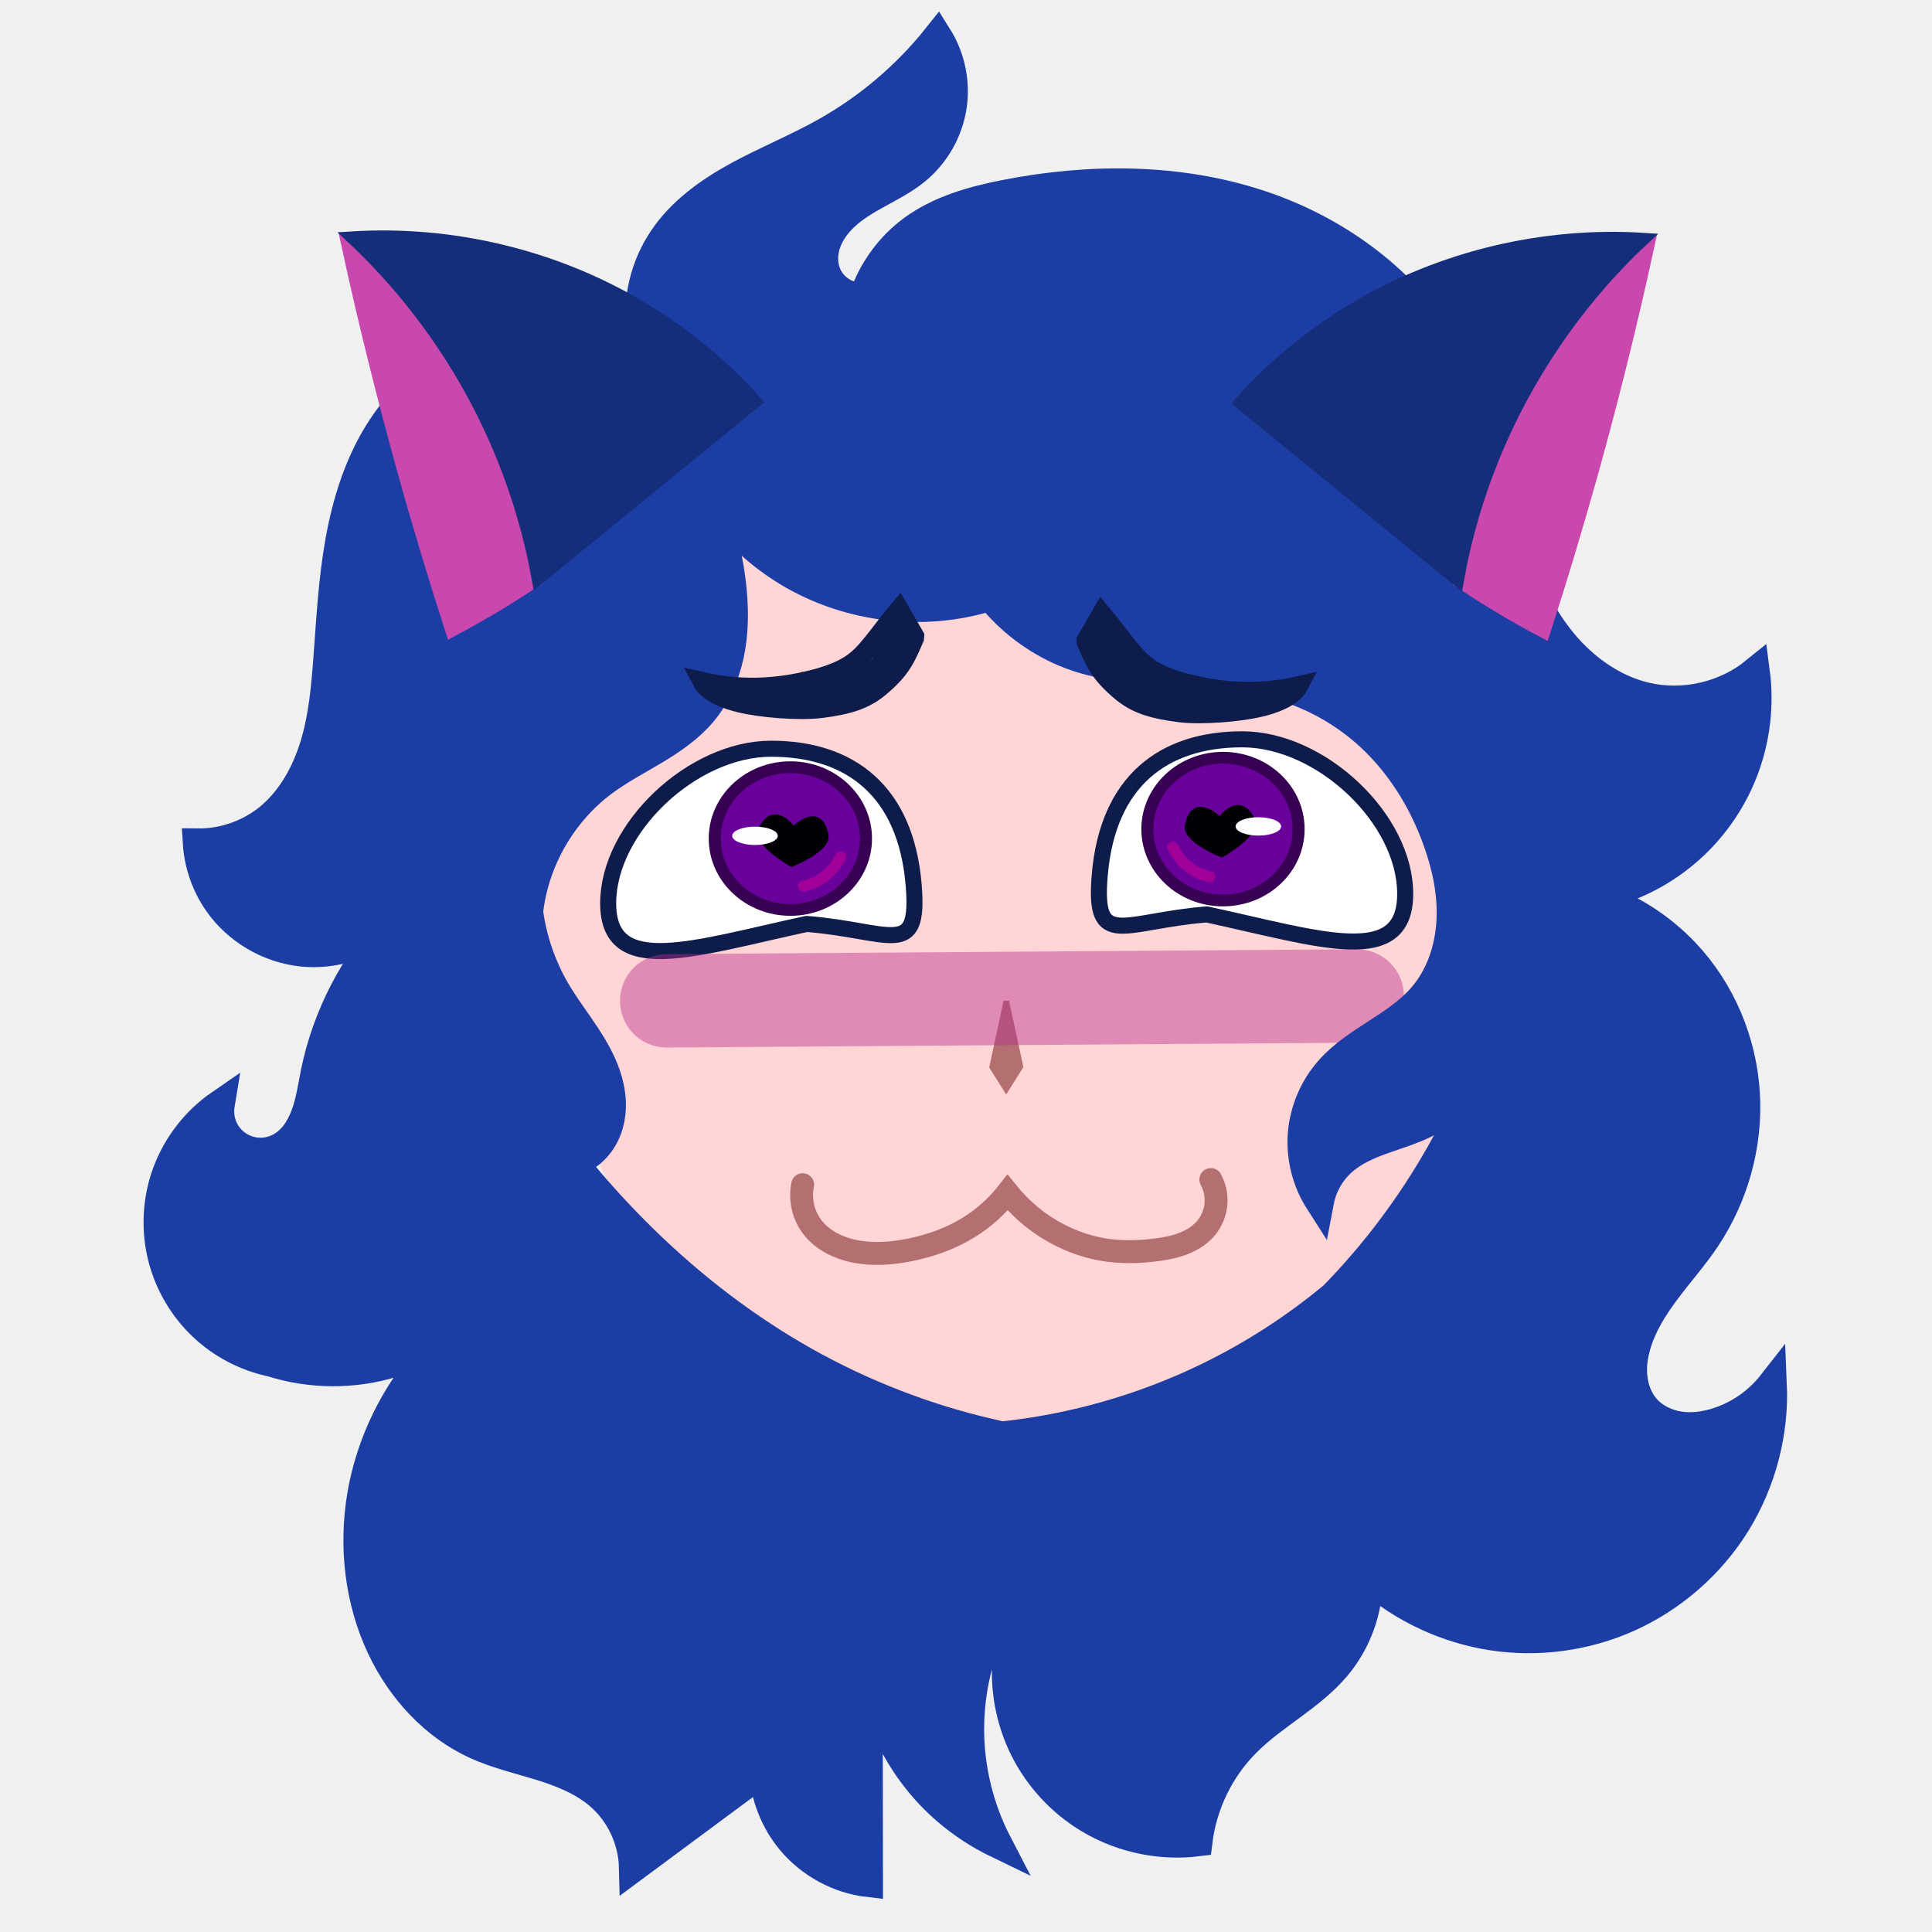
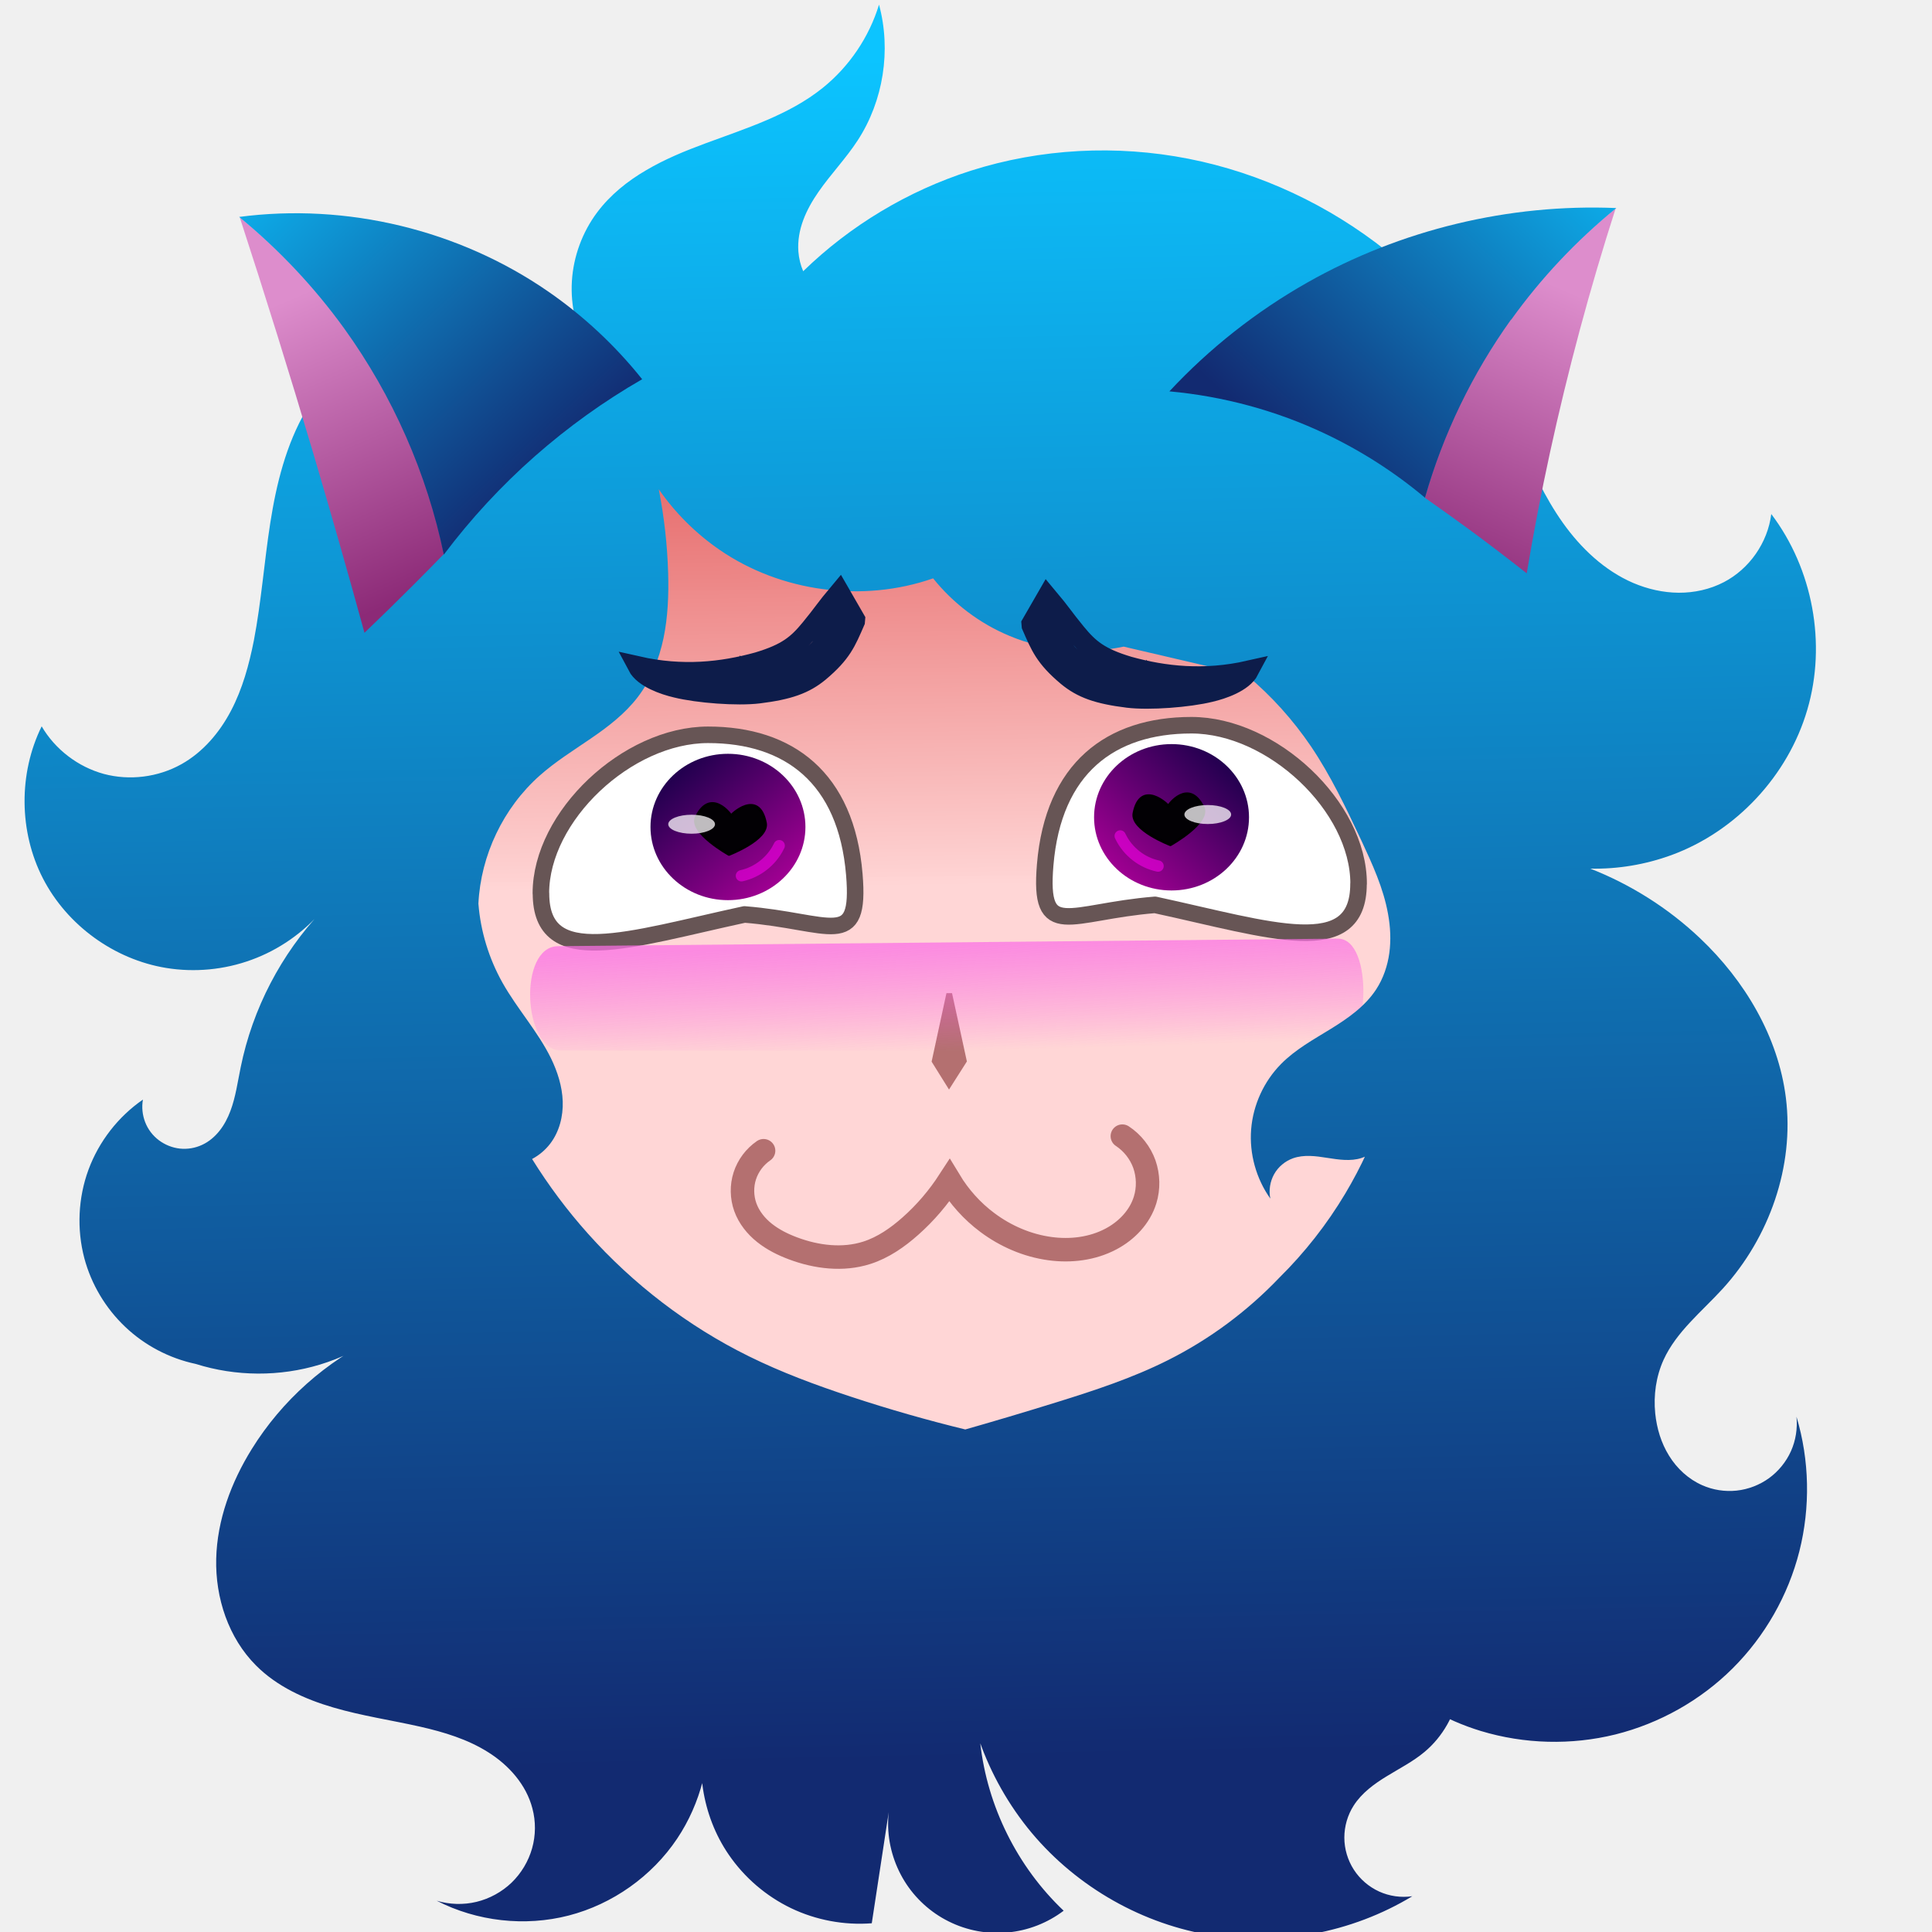
- <svg xmlns="http://www.w3.org/2000/svg" width="64" height="64" viewBox="0 0 16.933 16.933" version="1.1" id="svg8">
+ <svg xmlns="http://www.w3.org/2000/svg" xmlns:xlink="http://www.w3.org/1999/xlink" width="96" height="96" viewBox="0 0 25.4 25.4" version="1.1" id="svg8">
  <defs id="defs2">
-     </defs>
+     <linearGradient id="linearGradient4274">
+       <stop style="stop-color:#fa6fe5;stop-opacity:0.739" offset="0" id="stop4270" />
+       <stop style="stop-color:#f956e0;stop-opacity:0;" offset="1" id="stop4272" />
+     </linearGradient>
+     <linearGradient id="linearGradient4264">
+       <stop style="stop-color:#240050;stop-opacity:1" offset="0" id="stop4260" />
+       <stop style="stop-color:#9c0090;stop-opacity:1" offset="1" id="stop4262" />
+     </linearGradient>
+     <linearGradient id="linearGradient4256">
+       <stop style="stop-color:#e56565;stop-opacity:1" offset="0" id="stop4252" />
+       <stop style="stop-color:#ffd5d5;stop-opacity:0.994" offset="1" id="stop4254" />
+     </linearGradient>
+     <linearGradient id="linearGradient4250">
+       <stop style="stop-color:#8c2a77;stop-opacity:1" offset="0" id="stop4246" />
+       <stop style="stop-color:#dd8dcc;stop-opacity:1" offset="1" id="stop4248" />
+     </linearGradient>
+     <linearGradient id="linearGradient4140">
+       <stop style="stop-color:#122a71;stop-opacity:1" offset="0" id="stop4136" />
+       <stop style="stop-color:#0cc4ff;stop-opacity:1" offset="1" id="stop4138" />
+     </linearGradient>
+     <linearGradient xlink:href="#linearGradient4264" id="linearGradient4086" x1="12.422" y1="7.007" x2="11.579" y2="7.922" gradientUnits="userSpaceOnUse" gradientTransform="matrix(1.146507,0,0,1.146507,-0.3878396,-0.3377198)" />
+     <linearGradient xlink:href="#linearGradient4264" id="linearGradient4102" x1="-7.841" y1="7.086" x2="-8.632" y2="8.015" gradientUnits="userSpaceOnUse" gradientTransform="matrix(1.146507,0,0,1.146507,0.3878396,-0.3377198)" />
+     <linearGradient xlink:href="#linearGradient4140" id="linearGradient4144" x1="10.461" y1="15.536" x2="10.16" y2="0.975" gradientUnits="userSpaceOnUse" gradientTransform="matrix(1.146507,0,0,1.146507,-0.3878396,-0.3377198)" />
+     <linearGradient xlink:href="#linearGradient4140" id="linearGradient4152" x1="6.603" y1="2.005" x2="8.387" y2="0.13" gradientUnits="userSpaceOnUse" gradientTransform="matrix(1.853764,0,0,1.815532,2.52606,1.271353)" />
+     <linearGradient xlink:href="#linearGradient4250" id="linearGradient4178" x1="14.323" y1="5.506" x2="15.409" y2="2.987" gradientUnits="userSpaceOnUse" gradientTransform="matrix(1.146507,0,0,1.146507,-0.3878396,-0.3377198)" />
+     <linearGradient xlink:href="#linearGradient4250" id="linearGradient4239" gradientUnits="userSpaceOnUse" x1="14.323" y1="5.506" x2="15.409" y2="2.987" />
+     <linearGradient xlink:href="#linearGradient4140" id="linearGradient4241" gradientUnits="userSpaceOnUse" gradientTransform="matrix(1.61688,0,0,1.583533,2.541546,1.403457)" x1="6.603" y1="2.005" x2="8.387" y2="0.13" />
+     <linearGradient xlink:href="#linearGradient4256" id="linearGradient4258" x1="10.028" y1="4.278" x2="10.079" y2="8.061" gradientUnits="userSpaceOnUse" gradientTransform="matrix(1.146507,0,0,1.146507,-0.3878396,-0.3377198)" />
+     <linearGradient xlink:href="#linearGradient4274" id="linearGradient4276" x1="10.101" y1="8.559" x2="10.128" y2="9.487" gradientUnits="userSpaceOnUse" gradientTransform="matrix(1.146507,0,0,1.146507,-0.3878396,-0.3377198)" />
+   </defs>
  <g id="layer2" style="display:inline" transform="translate(-1.292617,-0.2166591)">
-     <g id="g1411" transform="matrix(0.9689777,0,0,0.9700487,2.423442,0.3319015)">
-       <path id="path1486" style="fill:#ffd5d5;stroke-width:0.391;stroke-linecap:round;stroke-linejoin:round;paint-order:markers fill stroke" d="M 12.329,8.858 C 11.841,11.86 10.437,11.955 8.022,12.827 5.708,11.977 4.296,11.786 3.809,8.844 3.322,5.901 5.468,3.459 7.909,3.459 c 2.441,1e-7 4.899,2.454 4.42,5.399 z" />
-       <path id="path1639-3" style="fill:none;stroke:#b47070;stroke-width:0.207;stroke-linecap:round;stroke-linejoin:miter;stroke-miterlimit:4;stroke-dasharray:none;stroke-opacity:1" d="m 6.093,10.585 c -0.028,0.136 0.007,0.283 0.094,0.391 0.091,0.114 0.23,0.181 0.373,0.21 0.169,0.035 0.345,0.021 0.513,-0.014 0.182,-0.038 0.361,-0.101 0.519,-0.199 0.136,-0.083 0.257,-0.191 0.355,-0.316 0.1,0.124 0.22,0.232 0.355,0.317 0.158,0.1 0.335,0.169 0.519,0.199 0.158,0.025 0.319,0.021 0.478,-3.23e-4 0.083,-0.011 0.166,-0.027 0.243,-0.058 0.078,-0.031 0.151,-0.077 0.203,-0.142 0.049,-0.06 0.079,-0.134 0.086,-0.211 0.007,-0.077 -0.009,-0.156 -0.046,-0.223" />
-       <path id="path1616" style="fill:#ffffff;stroke:#0d1c4a;stroke-width:0.145;stroke-linecap:round;stroke-linejoin:round;stroke-miterlimit:4;stroke-dasharray:none;stroke-opacity:1;paint-order:markers fill stroke" d="m 11.543,7.957 c 0,0.679 -0.772,0.407 -1.795,0.186 C 8.987,8.204 8.723,8.468 8.78,7.791 8.851,6.938 9.357,6.561 10.069,6.561 c 0.712,0 1.474,0.717 1.474,1.396 z" />
-       <g id="g1713" style="display:inline" transform="matrix(1.668645,0,0,1.632426,1.303149,1.709448)">
-         <ellipse style="fill:#69009c;fill-opacity:1;stroke:#370052;stroke-width:0.065;stroke-linecap:round;stroke-linejoin:round;stroke-miterlimit:4;stroke-dasharray:none;stroke-opacity:1;paint-order:markers fill stroke" id="path1672" cx="5.149" cy="3.469" rx="0.41" ry="0.395" />
-         <path id="path1693" style="fill:#020004;fill-opacity:1;stroke:#000000;stroke-width:0.015;stroke-linecap:round;stroke-linejoin:round;stroke-miterlimit:4;stroke-dasharray:none;stroke-opacity:1;paint-order:markers fill stroke" d="m 5.316,3.416 c 0.038,0.081 -0.173,0.202 -0.173,0.202 0,0 -0.21,-0.082 -0.193,-0.17 0.036,-0.186 0.185,-0.041 0.182,-0.037 -0.003,-0.003 0.107,-0.155 0.183,0.005 1.8e-6,3.6e-6 0,1.2e-5 0,1.2e-5 z" />
+     <g id="g4931" transform="matrix(1.341862,0,0,1.341862,-1.2633,-0.09816569)">
+       <path id="path1486" style="fill:url(#linearGradient4258);fill-opacity:1;stroke-width:0.435;stroke-linecap:round;stroke-linejoin:round;paint-order:markers fill stroke" d="m 16.088,10.587 c -0.543,3.339 -2.102,3.444 -4.785,4.414 C 8.732,14.056 7.163,13.843 6.622,10.571 6.081,7.297 8.506,3.246 11.218,3.246 c 2.712,1e-7 5.402,4.065 4.87,7.34 z" />
+       <path id="path1639-3" style="fill:none;stroke:#b47070;stroke-width:0.23;stroke-linecap:round;stroke-linejoin:miter;stroke-miterlimit:4;stroke-dasharray:none;stroke-opacity:1" d="m 9.386,11.509 c -0.086,0.059 -0.152,0.147 -0.184,0.246 -0.032,0.099 -0.03,0.209 0.005,0.307 0.036,0.1 0.105,0.186 0.188,0.252 0.083,0.066 0.179,0.114 0.278,0.151 0.231,0.087 0.49,0.119 0.724,0.044 0.16,-0.051 0.302,-0.15 0.428,-0.262 0.147,-0.13 0.275,-0.281 0.382,-0.446 0.096,0.159 0.222,0.3 0.371,0.411 0.179,0.134 0.391,0.226 0.613,0.256 0.203,0.028 0.417,0.002 0.598,-0.094 0.154,-0.081 0.284,-0.216 0.335,-0.383 0.035,-0.113 0.032,-0.238 -0.007,-0.35 -0.04,-0.112 -0.117,-0.21 -0.216,-0.275" />
+       <path id="path1616" style="fill:#ffffff;stroke:#675555;stroke-width:0.162;stroke-linecap:round;stroke-linejoin:round;stroke-miterlimit:4;stroke-dasharray:none;stroke-opacity:0.996;paint-order:markers fill stroke" d="m 15.215,8.893 c 0,0.756 -0.858,0.453 -1.994,0.207 -0.846,0.068 -1.139,0.361 -1.076,-0.392 0.079,-0.948 0.641,-1.368 1.433,-1.368 0.791,0 1.638,0.797 1.638,1.553 z" />
+       <ellipse style="fill:url(#linearGradient4086);fill-opacity:1;stroke:none;stroke-width:0.119;stroke-linecap:round;stroke-linejoin:round;stroke-miterlimit:4;stroke-dasharray:none;stroke-opacity:1;paint-order:markers fill stroke" id="path1672" cx="13.383" cy="8.242" rx="0.759" ry="0.717" />
+       <path id="path1693" style="fill:#020004;fill-opacity:1;stroke:#000000;stroke-width:0.027;stroke-linecap:round;stroke-linejoin:round;stroke-miterlimit:4;stroke-dasharray:none;stroke-opacity:1;paint-order:markers fill stroke" d="m 13.692,8.145 c 0.071,0.148 -0.32,0.366 -0.32,0.366 0,0 -0.389,-0.149 -0.357,-0.309 0.067,-0.338 0.343,-0.074 0.337,-0.066 -0.006,-0.006 0.198,-0.282 0.34,0.009 3e-6,6.5e-6 0,2.18e-5 0,2.18e-5 z" />
+       <ellipse style="opacity:0.998;fill:#fefcff;fill-opacity:0.749;stroke:none;stroke-width:0.158;stroke-linecap:round;stroke-linejoin:round;stroke-miterlimit:4;stroke-dasharray:none;stroke-opacity:1;paint-order:markers fill stroke" id="path1738" cx="13.738" cy="8.215" rx="0.229" ry="0.093" />
+       <path style="opacity:0.998;fill:none;stroke:#f400e5;stroke-width:0.111;stroke-linecap:round;stroke-linejoin:miter;stroke-miterlimit:4;stroke-dasharray:none;stroke-opacity:0.596" d="M 13.251,8.72 C 13.094,8.687 12.956,8.579 12.885,8.435 c -0.002,-0.003 -0.003,-0.007 -0.005,-0.01" id="path1732" />
+       <path id="path1616-9" style="fill:#ffffff;stroke:#675555;stroke-width:0.162;stroke-linecap:round;stroke-linejoin:round;stroke-miterlimit:4;stroke-dasharray:none;stroke-opacity:0.996;paint-order:markers fill stroke" d="m 7.205,8.987 c 0,0.756 0.858,0.453 1.994,0.207 0.846,0.068 1.139,0.361 1.076,-0.392 -0.079,-0.948 -0.641,-1.368 -1.433,-1.368 -0.791,0 -1.638,0.797 -1.638,1.553 z" />
+       <ellipse style="fill:url(#linearGradient4102);fill-opacity:1;stroke:none;stroke-width:0.119;stroke-linecap:round;stroke-linejoin:round;stroke-miterlimit:4;stroke-dasharray:none;stroke-opacity:1;paint-order:markers fill stroke" id="path1672-2" cx="-9.037" cy="8.337" rx="0.759" ry="0.717" transform="scale(-1,1)" />
+       <path id="path1693-7" style="fill:#020004;fill-opacity:1;stroke:#000000;stroke-width:0.027;stroke-linecap:round;stroke-linejoin:round;stroke-miterlimit:4;stroke-dasharray:none;stroke-opacity:1;paint-order:markers fill stroke" d="m 8.727,8.24 c -0.071,0.148 0.32,0.366 0.32,0.366 0,0 0.389,-0.149 0.357,-0.309 -0.067,-0.338 -0.343,-0.074 -0.337,-0.066 0.006,-0.006 -0.198,-0.282 -0.34,0.009 -3.4e-6,6.6e-6 0,2.18e-5 0,2.18e-5 z" />
+       <ellipse style="opacity:0.998;fill:#fefcff;fill-opacity:0.746;stroke:none;stroke-width:0.158;stroke-linecap:round;stroke-linejoin:round;stroke-miterlimit:4;stroke-dasharray:none;stroke-opacity:1;paint-order:markers fill stroke" id="path1738-0" cx="-8.681" cy="8.31" rx="0.229" ry="0.093" transform="scale(-1,1)" />
+       <path style="opacity:0.998;fill:none;stroke:#f400e5;stroke-width:0.111;stroke-linecap:round;stroke-linejoin:miter;stroke-miterlimit:4;stroke-dasharray:none;stroke-opacity:0.596" d="m 9.169,8.815 c 0.156,-0.034 0.294,-0.142 0.365,-0.285 0.002,-0.003 0.003,-0.007 0.005,-0.01" id="path1732-9" />
+       <path id="path2773-5" style="fill:#b47070;fill-opacity:1;stroke:#b47070;stroke-width:0.056;stroke-linecap:butt;stroke-linejoin:miter;stroke-miterlimit:4;stroke-dasharray:none;stroke-opacity:1" d="m 11.348,10.629 -0.143,-0.658 -0.143,0.66 0.141,0.226 z" />
+       <path id="rect4266" style="fill:url(#linearGradient4276);fill-opacity:1;stroke:none;stroke-width:0.314;stroke-linecap:round;stroke-linejoin:round;stroke-miterlimit:4;stroke-dasharray:none;stroke-opacity:0.596;paint-order:markers fill stroke" d="m 7.371,9.505 7.639,-0.074 c 0.363,-0.004 0.309,1.102 0,1.102 l -7.61,-0.006 C 7.028,10.527 6.98,9.509 7.371,9.505 Z" />
+       <path id="path1246" style="display:inline;fill:url(#linearGradient4144);fill-opacity:1;stroke:none;stroke-width:0.294px;stroke-linecap:butt;stroke-linejoin:miter;stroke-opacity:1" d="m 11.313,14.254 c 0.317,-0.09 0.633,-0.184 0.948,-0.282 0.37,-0.115 0.741,-0.237 1.087,-0.411 0.407,-0.204 0.777,-0.479 1.091,-0.808 0.249,-0.246 0.467,-0.524 0.646,-0.824 0.156,-0.261 0.283,-0.539 0.379,-0.827 0.039,0.091 0.037,0.198 -0.004,0.287 -0.041,0.09 -0.121,0.161 -0.215,0.191 -0.108,0.035 -0.225,0.016 -0.336,-0.001 -0.112,-0.018 -0.229,-0.034 -0.336,0.004 -0.078,0.028 -0.145,0.084 -0.185,0.156 -0.04,0.072 -0.054,0.159 -0.037,0.239 -0.139,-0.195 -0.207,-0.44 -0.188,-0.679 0.019,-0.239 0.125,-0.47 0.293,-0.64 0.14,-0.142 0.317,-0.239 0.486,-0.343 0.169,-0.104 0.338,-0.222 0.446,-0.388 0.07,-0.107 0.112,-0.232 0.129,-0.358 0.017,-0.127 0.01,-0.256 -0.013,-0.382 C 15.459,8.936 15.35,8.7 15.242,8.468 15.094,8.153 14.944,7.836 14.749,7.547 14.573,7.288 14.362,7.053 14.122,6.852 L 12.914,6.57 C 12.542,6.649 12.147,6.612 11.796,6.465 11.504,6.344 11.244,6.147 11.047,5.901 10.358,6.142 9.555,6.035 8.954,5.621 8.722,5.461 8.52,5.26 8.359,5.028 c 0.053,0.271 0.084,0.545 0.092,0.821 0.006,0.213 -0.002,0.427 -0.045,0.636 -0.044,0.209 -0.124,0.412 -0.254,0.581 -0.125,0.163 -0.291,0.29 -0.461,0.406 -0.169,0.116 -0.345,0.225 -0.499,0.362 -0.356,0.316 -0.577,0.779 -0.6,1.254 0.021,0.271 0.103,0.538 0.236,0.775 0.144,0.256 0.346,0.477 0.475,0.74 0.064,0.132 0.11,0.275 0.115,0.422 0.005,0.147 -0.033,0.297 -0.122,0.414 -0.048,0.063 -0.109,0.114 -0.178,0.151 0.161,0.259 0.344,0.504 0.547,0.731 0.443,0.496 0.981,0.908 1.577,1.202 0.32,0.158 0.655,0.282 0.994,0.394 0.378,0.125 0.76,0.234 1.147,0.328 l 0.149,2.318 c -0.043,0.247 -0.051,0.501 -0.023,0.75 0.069,0.62 0.364,1.213 0.817,1.642 -0.158,0.12 -0.35,0.195 -0.548,0.213 -0.198,0.019 -0.4,-0.019 -0.578,-0.108 -0.178,-0.088 -0.33,-0.227 -0.434,-0.396 -0.104,-0.169 -0.161,-0.367 -0.16,-0.565 4e-5,-0.036 0.002,-0.073 0.006,-0.109 L 10.446,19.078 C 10.175,19.099 9.899,19.047 9.655,18.93 9.41,18.812 9.197,18.629 9.044,18.405 8.78,18.02 8.703,17.512 8.841,17.066 c 0.037,0.413 -0.071,0.838 -0.302,1.183 -0.247,0.369 -0.633,0.642 -1.062,0.753 -0.43,0.111 -0.899,0.058 -1.294,-0.145 0.126,0.038 0.263,0.042 0.391,0.011 0.128,-0.031 0.248,-0.097 0.343,-0.188 0.095,-0.092 0.165,-0.209 0.201,-0.336 0.036,-0.127 0.037,-0.264 0.003,-0.391 C 7.061,17.721 6.891,17.53 6.689,17.403 6.487,17.275 6.255,17.205 6.022,17.152 5.739,17.088 5.45,17.046 5.171,16.964 4.892,16.883 4.618,16.758 4.413,16.552 4.143,16.282 4.014,15.89 4.023,15.508 4.032,15.127 4.17,14.756 4.372,14.431 4.666,13.957 5.1,13.57 5.605,13.332 5.432,13.451 5.241,13.543 5.04,13.604 4.646,13.724 4.216,13.722 3.823,13.598 3.564,13.543 3.322,13.416 3.131,13.234 2.939,13.052 2.799,12.817 2.731,12.562 2.656,12.278 2.67,11.97 2.772,11.694 c 0.102,-0.276 0.291,-0.519 0.533,-0.686 -0.013,0.074 -0.005,0.151 0.022,0.221 0.027,0.07 0.074,0.132 0.134,0.177 0.06,0.045 0.132,0.074 0.206,0.082 0.074,0.008 0.151,-0.005 0.219,-0.037 0.067,-0.031 0.124,-0.08 0.17,-0.138 0.046,-0.058 0.08,-0.124 0.106,-0.193 0.052,-0.138 0.071,-0.285 0.101,-0.429 C 4.379,10.119 4.659,9.581 5.061,9.157 4.877,9.373 4.636,9.541 4.37,9.638 4.104,9.736 3.812,9.764 3.532,9.718 3.024,9.635 2.562,9.3 2.326,8.842 2.09,8.384 2.085,7.814 2.313,7.351 2.445,7.577 2.669,7.748 2.921,7.817 3.174,7.885 3.453,7.85 3.682,7.722 3.893,7.604 4.056,7.412 4.168,7.198 4.281,6.983 4.345,6.747 4.392,6.51 4.465,6.129 4.493,5.741 4.553,5.357 4.613,4.974 4.708,4.589 4.904,4.254 5.06,3.987 5.279,3.756 5.539,3.59 5.8,3.423 6.102,3.321 6.41,3.299 6.859,3.266 7.318,3.407 7.671,3.686 7.551,3.476 7.493,3.23 7.508,2.988 7.523,2.747 7.61,2.51 7.755,2.316 7.883,2.145 8.052,2.009 8.236,1.902 8.419,1.794 8.617,1.713 8.817,1.639 9.216,1.491 9.634,1.362 9.965,1.096 10.225,0.887 10.42,0.599 10.517,0.28 10.638,0.726 10.56,1.223 10.308,1.61 10.193,1.787 10.045,1.94 9.925,2.113 9.865,2.199 9.812,2.291 9.775,2.39 c -0.037,0.099 -0.056,0.205 -0.048,0.31 0.005,0.066 0.021,0.131 0.047,0.192 0.461,-0.448 1.027,-0.788 1.64,-0.984 0.686,-0.219 1.429,-0.257 2.135,-0.118 0.707,0.139 1.377,0.455 1.941,0.904 0.359,0.286 0.677,0.627 0.909,1.022 0.31,0.528 0.464,1.142 0.818,1.641 0.177,0.249 0.408,0.468 0.689,0.589 0.141,0.06 0.293,0.095 0.446,0.096 0.153,7.898e-4 0.307,-0.033 0.443,-0.104 0.25,-0.13 0.429,-0.387 0.464,-0.667 0.407,0.537 0.543,1.27 0.353,1.917 -0.189,0.647 -0.698,1.192 -1.33,1.424 -0.254,0.093 -0.526,0.139 -0.796,0.133 0.398,0.156 0.766,0.389 1.076,0.683 0.438,0.415 0.765,0.964 0.84,1.562 0.084,0.672 -0.162,1.369 -0.618,1.87 -0.205,0.225 -0.454,0.421 -0.58,0.697 -0.074,0.163 -0.1,0.347 -0.082,0.526 0.015,0.146 0.058,0.29 0.136,0.415 0.077,0.125 0.19,0.229 0.324,0.288 0.105,0.047 0.223,0.065 0.337,0.053 0.114,-0.012 0.225,-0.055 0.318,-0.122 0.093,-0.068 0.168,-0.16 0.215,-0.265 0.047,-0.105 0.065,-0.222 0.054,-0.337 0.128,0.426 0.137,0.887 0.028,1.319 -0.109,0.431 -0.338,0.832 -0.653,1.146 -0.315,0.314 -0.717,0.54 -1.149,0.648 -0.432,0.107 -0.893,0.095 -1.319,-0.034 -0.7,-0.213 -1.292,-0.753 -1.569,-1.429 0.212,-0.094 0.458,-0.108 0.68,-0.04 0.222,0.068 0.417,0.219 0.539,0.415 0.123,0.197 0.171,0.438 0.135,0.667 -0.037,0.229 -0.158,0.443 -0.336,0.592 -0.112,0.094 -0.244,0.161 -0.368,0.237 -0.125,0.076 -0.247,0.165 -0.326,0.288 -0.06,0.093 -0.092,0.204 -0.092,0.315 1.38e-4,0.111 0.033,0.221 0.093,0.314 0.06,0.093 0.147,0.168 0.248,0.214 0.101,0.046 0.215,0.062 0.325,0.046 -0.596,0.361 -1.325,0.497 -2.012,0.375 -0.686,-0.122 -1.324,-0.502 -1.759,-1.047 -0.218,-0.274 -0.386,-0.587 -0.494,-0.92 l -0.209,-2.849 z" />
+       <path id="path2578" style="display:inline;opacity:0.998;fill:url(#linearGradient4178);fill-opacity:1;stroke:none;stroke-width:0.119;stroke-linecap:round;stroke-linejoin:miter;stroke-miterlimit:4;stroke-dasharray:none;stroke-opacity:1" d="m 16.409,3.82 c -0.235,0.405 -0.418,0.841 -0.543,1.292 0.145,0.102 0.29,0.205 0.433,0.31 0.19,0.14 0.379,0.284 0.564,0.43 0.066,-0.395 0.142,-0.788 0.227,-1.18 0.176,-0.808 0.391,-1.608 0.644,-2.395 -0.532,0.426 -0.984,0.952 -1.326,1.542 z" />
+       <path id="path2521" style="display:inline;opacity:0.998;fill:url(#linearGradient4152);fill-opacity:1;stroke:none;stroke-width:0.119;stroke-linecap:round;stroke-linejoin:miter;stroke-miterlimit:4;stroke-dasharray:none;stroke-opacity:1" d="m 16.71,3.368 c 0.293,-0.409 0.641,-0.778 1.031,-1.095 -1.05,-0.044 -2.111,0.211 -3.026,0.729 -0.502,0.284 -0.96,0.645 -1.353,1.067 0.529,0.048 1.049,0.189 1.528,0.416 0.35,0.166 0.68,0.377 0.976,0.626 0.178,-0.624 0.465,-1.217 0.843,-1.745 z" />
+       <g id="g4188-6" style="display:inline" transform="matrix(-1.146507,0,0,1.146507,22.37637,-0.2517648)">
+         <path id="path2578-0" style="opacity:0.998;fill:url(#linearGradient4239);fill-opacity:1;stroke:none;stroke-width:0.104;stroke-linecap:round;stroke-linejoin:miter;stroke-miterlimit:4;stroke-dasharray:none;stroke-opacity:1" d="m 14.651,3.626 c -0.279,0.474 -0.478,0.994 -0.588,1.533 0.087,0.09 0.175,0.179 0.263,0.267 0.137,0.137 0.275,0.272 0.415,0.406 0.14,-0.511 0.286,-1.021 0.436,-1.529 0.201,-0.677 0.411,-1.351 0.63,-2.022 -0.461,0.375 -0.855,0.833 -1.156,1.345 z" />
+         <path id="path2521-6" style="opacity:0.998;fill:url(#linearGradient4241);fill-opacity:1;stroke:none;stroke-width:0.104;stroke-linecap:round;stroke-linejoin:miter;stroke-miterlimit:4;stroke-dasharray:none;stroke-opacity:1" d="m 14.913,3.233 c 0.257,-0.356 0.56,-0.677 0.899,-0.955 -0.918,-0.121 -1.877,0.11 -2.639,0.636 -0.303,0.209 -0.575,0.463 -0.805,0.751 0.327,0.188 0.634,0.409 0.917,0.658 0.287,0.253 0.548,0.535 0.778,0.841 0.144,-0.694 0.436,-1.356 0.85,-1.931 z" />
      </g>
-       <ellipse style="opacity:0.998;fill:#fefcff;fill-opacity:1;stroke:none;stroke-width:0.142;stroke-linecap:round;stroke-linejoin:round;stroke-miterlimit:4;stroke-dasharray:none;stroke-opacity:1;paint-order:markers fill stroke" id="path1738" cx="10.215" cy="7.348" rx="0.206" ry="0.083" />
-       <path style="opacity:0.998;fill:none;stroke:#a00097;stroke-width:0.1;stroke-linecap:round;stroke-linejoin:miter;stroke-miterlimit:4;stroke-dasharray:none;stroke-opacity:1" d="M 9.775,7.802 C 9.635,7.772 9.51,7.675 9.446,7.546 c -0.001,-0.003 -0.003,-0.006 -0.004,-0.009" id="path1732" />
-       <path id="path1616-9" style="fill:#ffffff;stroke:#0d1c4a;stroke-width:0.145;stroke-linecap:round;stroke-linejoin:round;stroke-miterlimit:4;stroke-dasharray:none;stroke-opacity:1;paint-order:markers fill stroke" d="m 4.334,8.043 c 0,0.679 0.772,0.407 1.795,0.186 C 6.89,8.289 7.154,8.554 7.097,7.876 7.026,7.024 6.52,6.646 5.808,6.646 c -0.712,0 -1.474,0.717 -1.474,1.396 z" />
-       <g id="g1713-1" style="display:inline" transform="matrix(-1.668645,0,0,1.632426,14.57379,1.794811)">
-         <ellipse style="fill:#69009c;fill-opacity:1;stroke:#370052;stroke-width:0.065;stroke-linecap:round;stroke-linejoin:round;stroke-miterlimit:4;stroke-dasharray:none;stroke-opacity:1;paint-order:markers fill stroke" id="path1672-2" cx="5.149" cy="3.469" rx="0.41" ry="0.395" />
-         <path id="path1693-7" style="fill:#020004;fill-opacity:1;stroke:#000000;stroke-width:0.015;stroke-linecap:round;stroke-linejoin:round;stroke-miterlimit:4;stroke-dasharray:none;stroke-opacity:1;paint-order:markers fill stroke" d="m 5.316,3.416 c 0.038,0.081 -0.173,0.202 -0.173,0.202 0,0 -0.21,-0.082 -0.193,-0.17 0.036,-0.186 0.185,-0.041 0.182,-0.037 -0.003,-0.003 0.107,-0.155 0.183,0.005 1.8e-6,3.6e-6 0,1.2e-5 0,1.2e-5 z" />
-       </g>
-       <ellipse style="opacity:0.998;fill:#fefcff;fill-opacity:1;stroke:none;stroke-width:0.142;stroke-linecap:round;stroke-linejoin:round;stroke-miterlimit:4;stroke-dasharray:none;stroke-opacity:1;paint-order:markers fill stroke" id="path1738-0" cx="-5.662" cy="7.433" rx="0.206" ry="0.083" transform="scale(-1,1)" />
-       <path style="opacity:0.998;fill:none;stroke:#a00097;stroke-width:0.1;stroke-linecap:round;stroke-linejoin:miter;stroke-miterlimit:4;stroke-dasharray:none;stroke-opacity:1" d="m 6.102,7.888 c 0.14,-0.031 0.265,-0.128 0.329,-0.256 0.001,-0.003 0.003,-0.006 0.004,-0.009" id="path1732-9" />
-       <path id="path2773-5" style="fill:#b47070;fill-opacity:1;stroke:#b47070;stroke-width:0.05;stroke-linecap:butt;stroke-linejoin:miter;stroke-miterlimit:4;stroke-dasharray:none;stroke-opacity:1" d="M 8.063,9.518 7.935,8.927 7.807,9.521 7.934,9.723 Z" />
-       <path style="opacity:0.436;fill:none;stroke:#b62c8f;stroke-width:0.844;stroke-linecap:round;stroke-linejoin:miter;stroke-miterlimit:4;stroke-dasharray:none;stroke-opacity:1" d="m 4.863,8.924 6.246,-0.044 v 0" id="path2805" />
-       <path id="path1246" style="display:inline;fill:#1b3da4;fill-opacity:1;stroke:#1b3da4;stroke-width:0.265px;stroke-linecap:butt;stroke-linejoin:miter;stroke-opacity:1" d="m 7.877,12.859 c 0.653,-0.067 1.294,-0.249 1.885,-0.536 0.405,-0.197 0.786,-0.443 1.132,-0.73 0.377,-0.385 0.703,-0.819 0.969,-1.288 0.156,-0.275 0.291,-0.562 0.403,-0.858 -0.104,0.252 -0.302,0.465 -0.547,0.586 -0.124,0.061 -0.259,0.1 -0.389,0.147 -0.131,0.047 -0.26,0.105 -0.363,0.198 -0.102,0.093 -0.174,0.22 -0.2,0.356 -0.115,-0.179 -0.17,-0.397 -0.153,-0.609 0.017,-0.212 0.105,-0.418 0.247,-0.577 C 10.981,9.413 11.133,9.316 11.283,9.219 11.433,9.122 11.585,9.023 11.701,8.888 11.862,8.701 11.944,8.455 11.958,8.208 11.972,7.962 11.921,7.716 11.838,7.484 11.704,7.105 11.483,6.754 11.18,6.491 10.997,6.333 10.786,6.207 10.56,6.123 L 9.472,5.869 C 9.138,5.94 8.782,5.906 8.466,5.775 8.204,5.665 7.97,5.489 7.792,5.267 7.168,5.465 6.458,5.37 5.908,5.015 5.573,4.8 5.298,4.494 5.12,4.139 5.305,4.471 5.42,4.842 5.455,5.221 5.473,5.413 5.47,5.608 5.43,5.797 5.389,5.985 5.31,6.167 5.186,6.315 5.067,6.457 4.912,6.563 4.753,6.658 4.594,6.753 4.429,6.839 4.281,6.95 3.912,7.228 3.664,7.661 3.613,8.12 c 0.034,0.251 0.118,0.495 0.246,0.714 0.133,0.227 0.313,0.428 0.419,0.669 0.053,0.12 0.088,0.251 0.084,0.383 -0.004,0.132 -0.048,0.264 -0.137,0.362 -0.056,0.062 -0.129,0.108 -0.208,0.133 0.2,0.249 0.416,0.486 0.645,0.709 0.435,0.423 0.92,0.795 1.448,1.092 0.523,0.294 1.088,0.513 1.672,0.649 l -0.058,1.943 c -0.082,0.238 -0.123,0.489 -0.122,0.74 0.002,0.355 0.089,0.709 0.252,1.023 C 7.688,16.457 7.533,16.355 7.394,16.235 6.987,15.885 6.727,15.371 6.684,14.836 l 0.003,2.053 C 6.418,16.858 6.163,16.719 5.989,16.511 5.842,16.334 5.753,16.11 5.741,15.881 L 4.564,16.752 C 4.558,16.506 4.445,16.264 4.259,16.103 4.105,15.97 3.912,15.894 3.718,15.834 3.524,15.775 3.325,15.728 3.141,15.645 2.762,15.473 2.464,15.147 2.285,14.771 2.083,14.345 2.027,13.855 2.106,13.39 2.2,12.841 2.482,12.324 2.894,11.949 2.738,12.056 2.566,12.139 2.385,12.194 2.03,12.302 1.643,12.3 1.289,12.188 1.057,12.139 0.838,12.025 0.666,11.861 0.494,11.698 0.368,11.486 0.307,11.256 c -0.068,-0.256 -0.055,-0.532 0.037,-0.78 0.092,-0.248 0.262,-0.467 0.48,-0.617 -0.011,0.066 -0.004,0.136 0.02,0.199 0.025,0.063 0.067,0.118 0.12,0.159 0.054,0.041 0.119,0.067 0.186,0.074 0.067,0.007 0.136,-0.004 0.197,-0.033 0.06,-0.028 0.112,-0.072 0.153,-0.124 C 1.54,10.082 1.571,10.022 1.594,9.961 1.641,9.837 1.659,9.704 1.685,9.574 1.79,9.06 2.042,8.576 2.403,8.195 2.183,8.405 1.869,8.513 1.567,8.482 1.264,8.451 0.978,8.283 0.805,8.033 0.696,7.876 0.631,7.689 0.619,7.499 0.844,7.502 1.07,7.426 1.249,7.288 1.462,7.121 1.6,6.874 1.679,6.615 1.758,6.356 1.781,6.085 1.801,5.815 1.827,5.465 1.846,5.115 1.908,4.77 1.97,4.425 2.076,4.083 2.262,3.786 2.409,3.551 2.606,3.346 2.839,3.196 3.072,3.045 3.342,2.95 3.618,2.928 4.022,2.895 4.437,3.022 4.753,3.276 4.656,3.083 4.611,2.865 4.624,2.649 4.638,2.434 4.709,2.223 4.829,2.044 4.994,1.796 5.244,1.617 5.505,1.474 5.766,1.332 6.044,1.22 6.303,1.074 6.691,0.856 7.037,0.562 7.314,0.214 7.431,0.4 7.478,0.629 7.444,0.846 7.41,1.064 7.295,1.267 7.127,1.409 6.949,1.559 6.72,1.637 6.536,1.779 c -0.092,0.071 -0.173,0.16 -0.218,0.267 -0.023,0.054 -0.036,0.111 -0.036,0.17 -3.924e-4,0.058 0.012,0.117 0.039,0.168 0.03,0.058 0.078,0.107 0.135,0.139 0.057,0.032 0.124,0.046 0.19,0.04 0.081,-0.24 0.238,-0.455 0.442,-0.605 0.246,-0.18 0.548,-0.264 0.847,-0.322 0.761,-0.148 1.563,-0.147 2.298,0.097 0.736,0.244 1.4,0.747 1.755,1.436 0.277,0.539 0.355,1.157 0.556,1.729 0.1,0.286 0.234,0.564 0.429,0.797 0.195,0.232 0.455,0.417 0.751,0.485 0.34,0.078 0.714,-0.008 0.985,-0.228 0.04,0.302 0.002,0.613 -0.108,0.897 -0.11,0.284 -0.292,0.539 -0.525,0.735 -0.232,0.196 -0.514,0.333 -0.812,0.393 0.306,0.101 0.586,0.278 0.808,0.512 0.326,0.343 0.52,0.805 0.547,1.277 0.027,0.458 -0.103,0.923 -0.358,1.304 -0.108,0.161 -0.238,0.307 -0.355,0.463 -0.117,0.155 -0.224,0.323 -0.276,0.51 -0.027,0.096 -0.04,0.196 -0.027,0.295 0.012,0.099 0.05,0.195 0.116,0.27 0.077,0.087 0.188,0.14 0.303,0.158 0.115,0.018 0.233,0.001 0.344,-0.034 0.195,-0.062 0.371,-0.184 0.497,-0.345 0.019,0.438 -0.097,0.881 -0.327,1.254 -0.231,0.373 -0.575,0.674 -0.975,0.853 -0.382,0.171 -0.814,0.23 -1.228,0.167 -0.414,-0.063 -0.809,-0.246 -1.124,-0.523 6.73e-4,0.29 -0.104,0.579 -0.291,0.8 -0.229,0.272 -0.563,0.433 -0.814,0.685 C 9.864,15.862 9.708,16.184 9.667,16.521 9.304,16.566 8.925,16.477 8.621,16.273 8.385,16.116 8.193,15.891 8.075,15.632 7.958,15.374 7.913,15.082 7.949,14.8 Z" />
-       <g id="g2675" style="display:inline" transform="matrix(1.668645,0,0,1.632426,1.303149,1.748564)">
+       <g id="g2675" style="display:inline" transform="matrix(1.853764,0,0,1.815532,3.838373,1.987503)">
        <g id="g2460">
          <g id="g2166-6" style="display:inline" transform="matrix(-1,0,0,1,7.976301,-0.01321159)">
            <g id="g2154-6">
              <path id="path1828-3-1" style="display:inline;fill:none;stroke:#0d1c4a;stroke-width:0.106;stroke-linecap:butt;stroke-linejoin:miter;stroke-miterlimit:4;stroke-dasharray:none;stroke-opacity:1;paint-order:normal" d="M 5.014,2.62 C 4.86,2.573 4.804,2.525 4.735,2.439 4.668,2.356 4.658,2.334 4.583,2.243 l -0.083,0.147 0.001,0.012 c 0.047,0.11 0.07,0.171 0.189,0.273 0.077,0.065 0.161,0.096 0.32,0.116 0.113,0.014 0.32,-0.002 0.435,-0.031 C 5.508,2.745 5.616,2.708 5.65,2.642 5.412,2.697 5.202,2.673 5.014,2.62 Z M 4.553,2.3 c 0.043,0.071 0.077,0.17 0.126,0.237 0.061,0.084 0.323,0.239 0.417,0.139 0.065,0.125 0.204,0.049 0.31,0.067" />
            </g>
          </g>
        </g>
        <g id="g2460-8" style="display:inline" transform="matrix(-1,0,0,1,7.884868,0.02325153)">
          <g id="g2166-6-7" style="display:inline" transform="matrix(-1,0,0,1,7.976301,-0.01321159)">
            <g id="g2154-6-9">
              <path id="path1828-3-1-2" style="display:inline;fill:none;stroke:#0d1c4a;stroke-width:0.106;stroke-linecap:butt;stroke-linejoin:miter;stroke-miterlimit:4;stroke-dasharray:none;stroke-opacity:1;paint-order:normal" d="M 5.014,2.62 C 4.86,2.573 4.804,2.525 4.735,2.439 4.668,2.356 4.658,2.334 4.583,2.243 l -0.083,0.147 0.001,0.012 c 0.047,0.11 0.07,0.171 0.189,0.273 0.077,0.065 0.161,0.096 0.32,0.116 0.113,0.014 0.32,-0.002 0.435,-0.031 C 5.508,2.745 5.616,2.708 5.65,2.642 5.412,2.697 5.202,2.673 5.014,2.62 Z M 4.553,2.3 c 0.043,0.071 0.077,0.17 0.126,0.237 0.061,0.084 0.323,0.239 0.417,0.139 0.065,0.125 0.204,0.049 0.31,0.067" />
            </g>
          </g>
        </g>
      </g>
-       <g id="g2632" style="display:inline;opacity:0.998" transform="matrix(1.668645,0,0,1.632426,1.261679,0.5311106)">
-         <g id="g2588" transform="translate(-0.6830653,0.351336)">
-           <path id="path2578" style="fill:#c848ad;fill-opacity:1;stroke:#c848ad;stroke-width:0.065;stroke-linecap:round;stroke-linejoin:miter;stroke-miterlimit:4;stroke-dasharray:none;stroke-opacity:1" d="M 7.515,1.416 C 7.327,1.741 7.199,2.1 7.138,2.471 7.206,2.517 7.275,2.562 7.345,2.605 7.428,2.656 7.512,2.705 7.598,2.751 7.69,2.46 7.776,2.168 7.857,1.873 7.969,1.462 8.07,1.048 8.159,0.631 7.903,0.855 7.685,1.121 7.515,1.416 Z" />
-           <path id="path2521" style="fill:#152e7c;fill-opacity:1;stroke:#152e7c;stroke-width:0.065;stroke-linecap:round;stroke-linejoin:miter;stroke-miterlimit:4;stroke-dasharray:none;stroke-opacity:1" d="M 7.652,1.155 C 7.792,0.943 7.956,0.747 8.14,0.572 7.596,0.536 7.042,0.671 6.575,0.954 6.341,1.096 6.128,1.274 5.948,1.48 L 7.13,2.464 C 7.211,1.998 7.39,1.549 7.652,1.155 Z" />
-         </g>
-         <g id="g1271" transform="translate(0.6929146,0.7442346)">
-           <path id="path2578-3" style="fill:#c848ad;fill-opacity:1;stroke:#c848ad;stroke-width:0.065;stroke-linecap:round;stroke-linejoin:miter;stroke-miterlimit:4;stroke-dasharray:none;stroke-opacity:1" d="M 0.382,1.016 C 0.57,1.341 0.698,1.7 0.758,2.071 0.691,2.117 0.622,2.162 0.552,2.205 0.469,2.256 0.384,2.305 0.299,2.351 0.207,2.06 0.12,1.767 0.04,1.473 -0.072,1.062 -0.173,0.648 -0.262,0.231 -0.007,0.455 0.212,0.721 0.382,1.016 Z" />
-           <path id="path2521-7" style="fill:#152e7c;fill-opacity:1;stroke:#152e7c;stroke-width:0.065;stroke-linecap:round;stroke-linejoin:miter;stroke-miterlimit:4;stroke-dasharray:none;stroke-opacity:1" d="M 0.245,0.755 C 0.105,0.543 -0.059,0.347 -0.243,0.171 0.301,0.136 0.855,0.271 1.321,0.554 1.556,0.696 1.768,0.874 1.949,1.08 L 0.767,2.064 C 0.685,1.598 0.507,1.149 0.245,0.755 Z" />
-         </g>
-       </g>
    </g>
  </g>
-   <g id="layer7" style="display:none" transform="translate(-1.292617,-0.2166591)" />
-   <g id="layer3" style="display:none" transform="translate(-1.292617,-0.2166591)" />
+   <g id="layer7" style="display:inline" transform="translate(-1.292617,-0.2166591)" />
+   <g id="layer3" style="display:inline" transform="translate(-1.292617,-0.2166591)" />
</svg>
